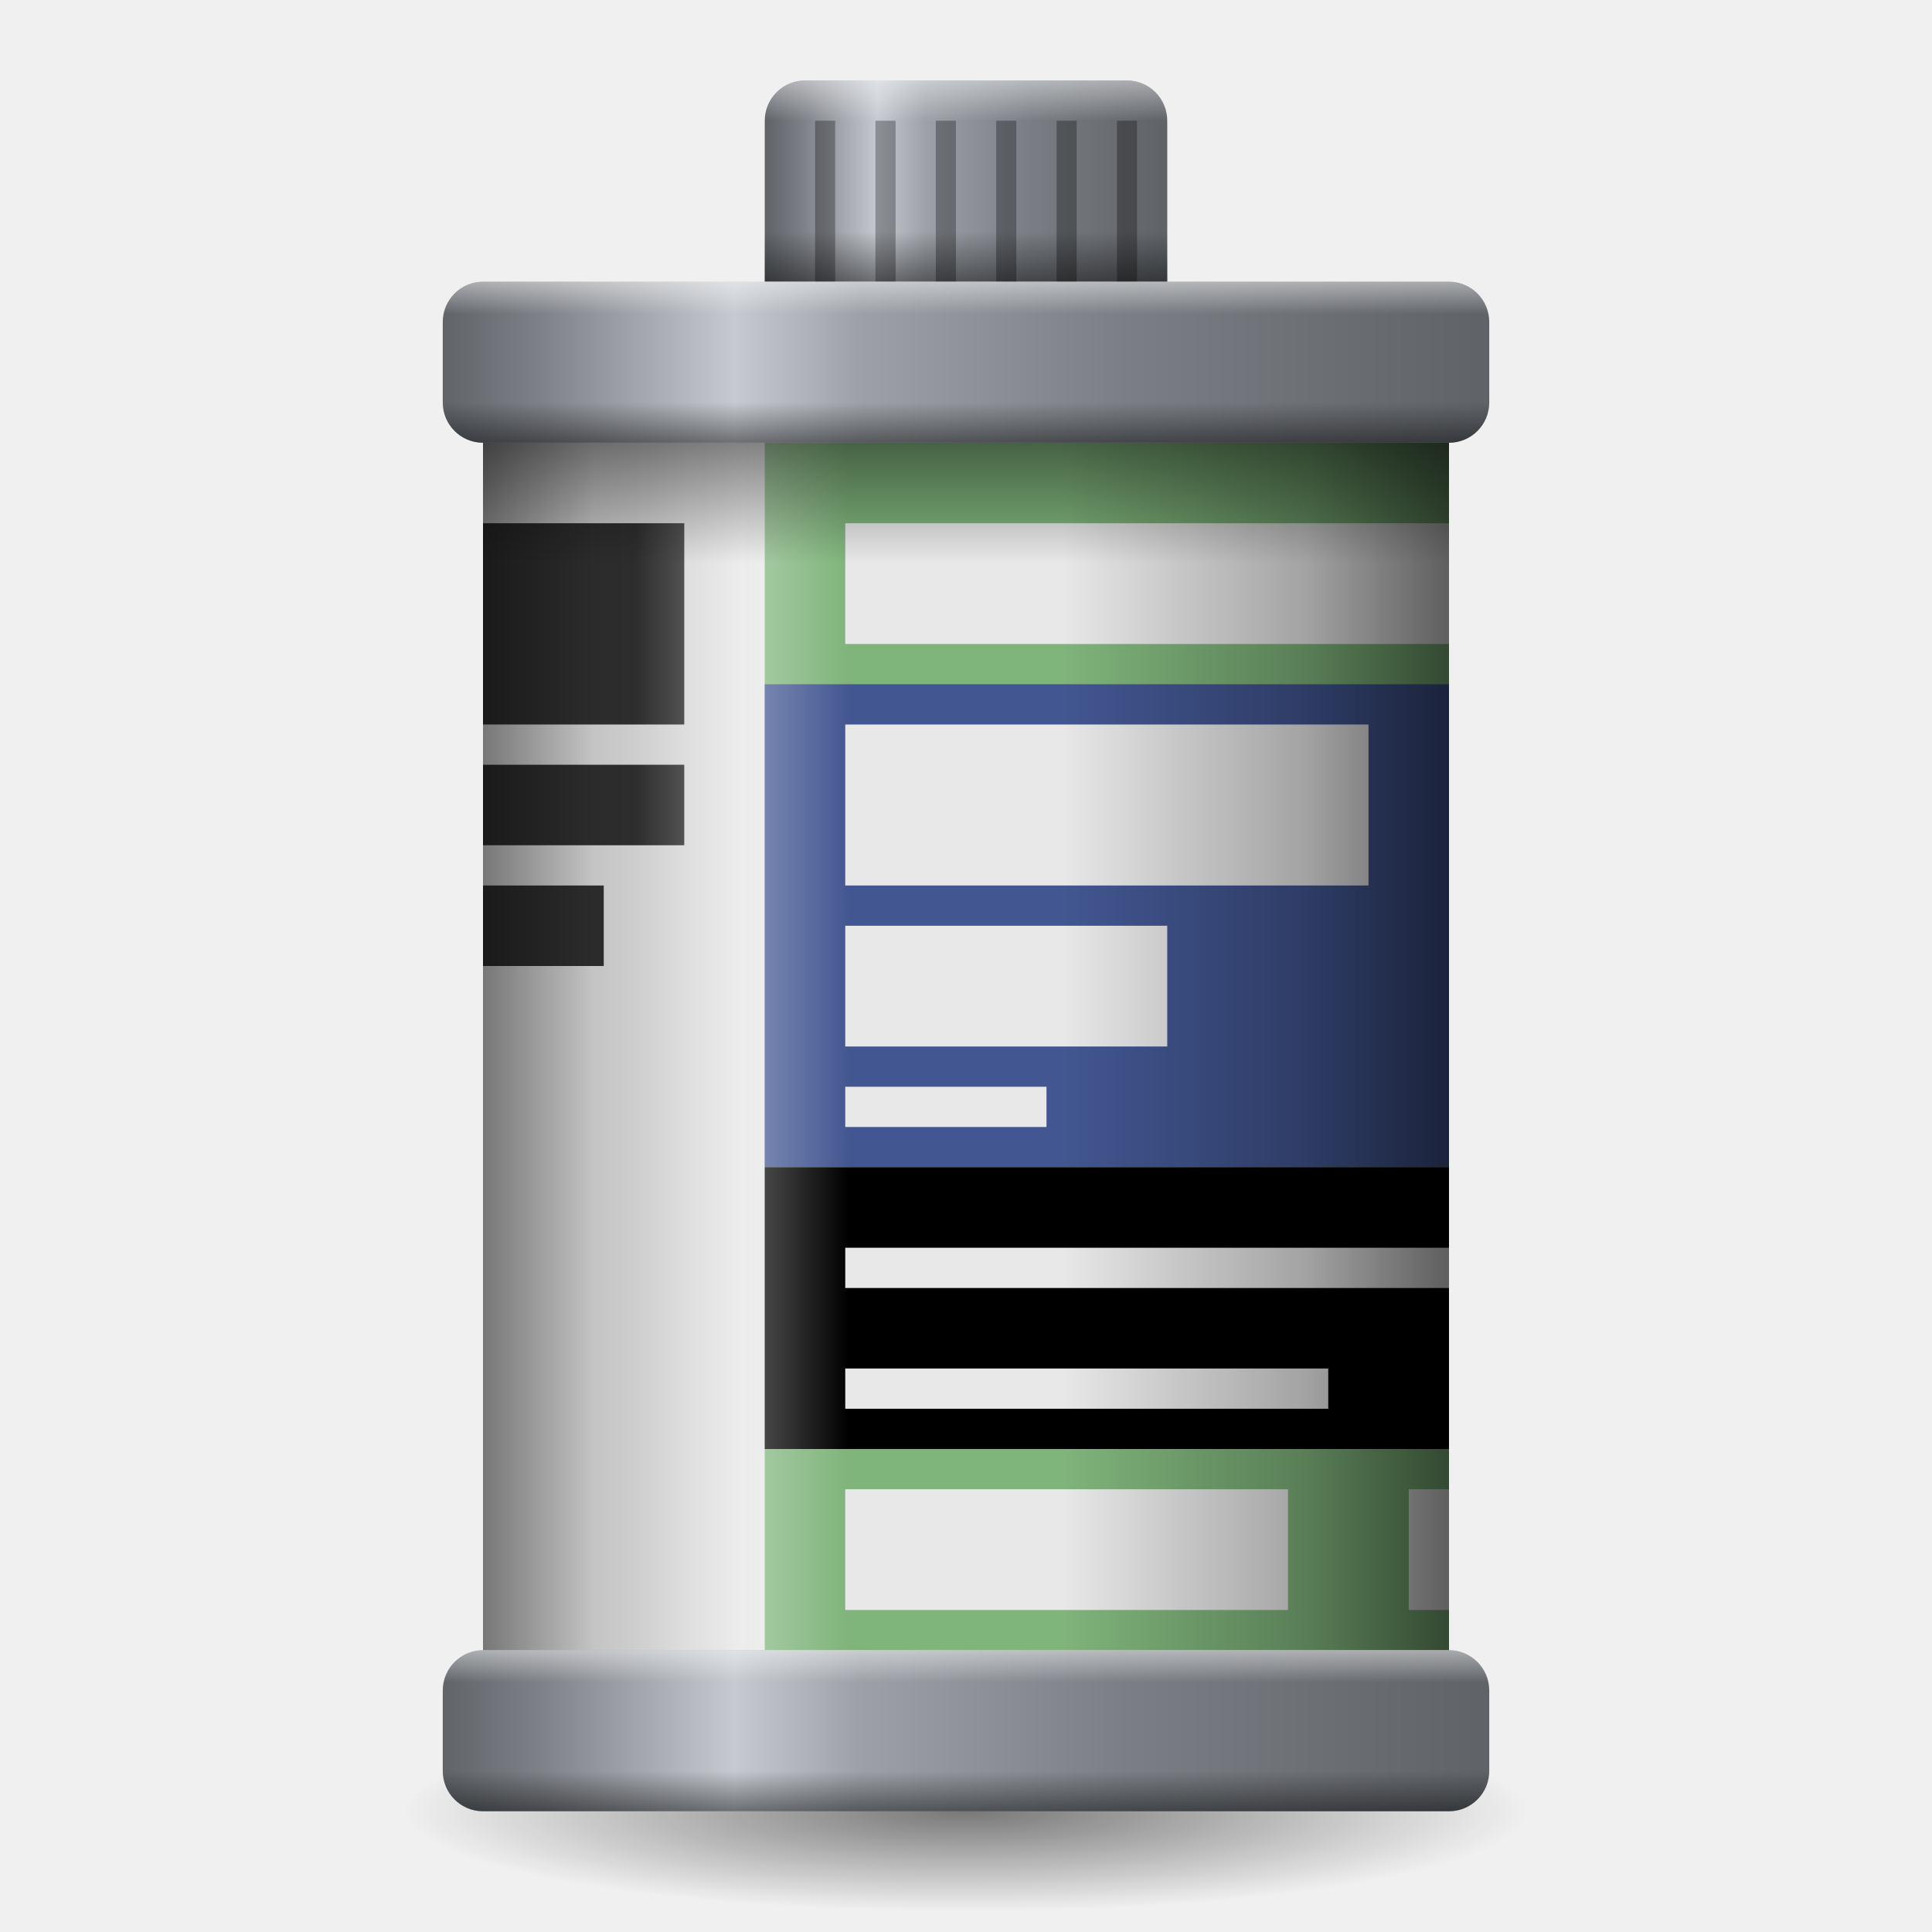
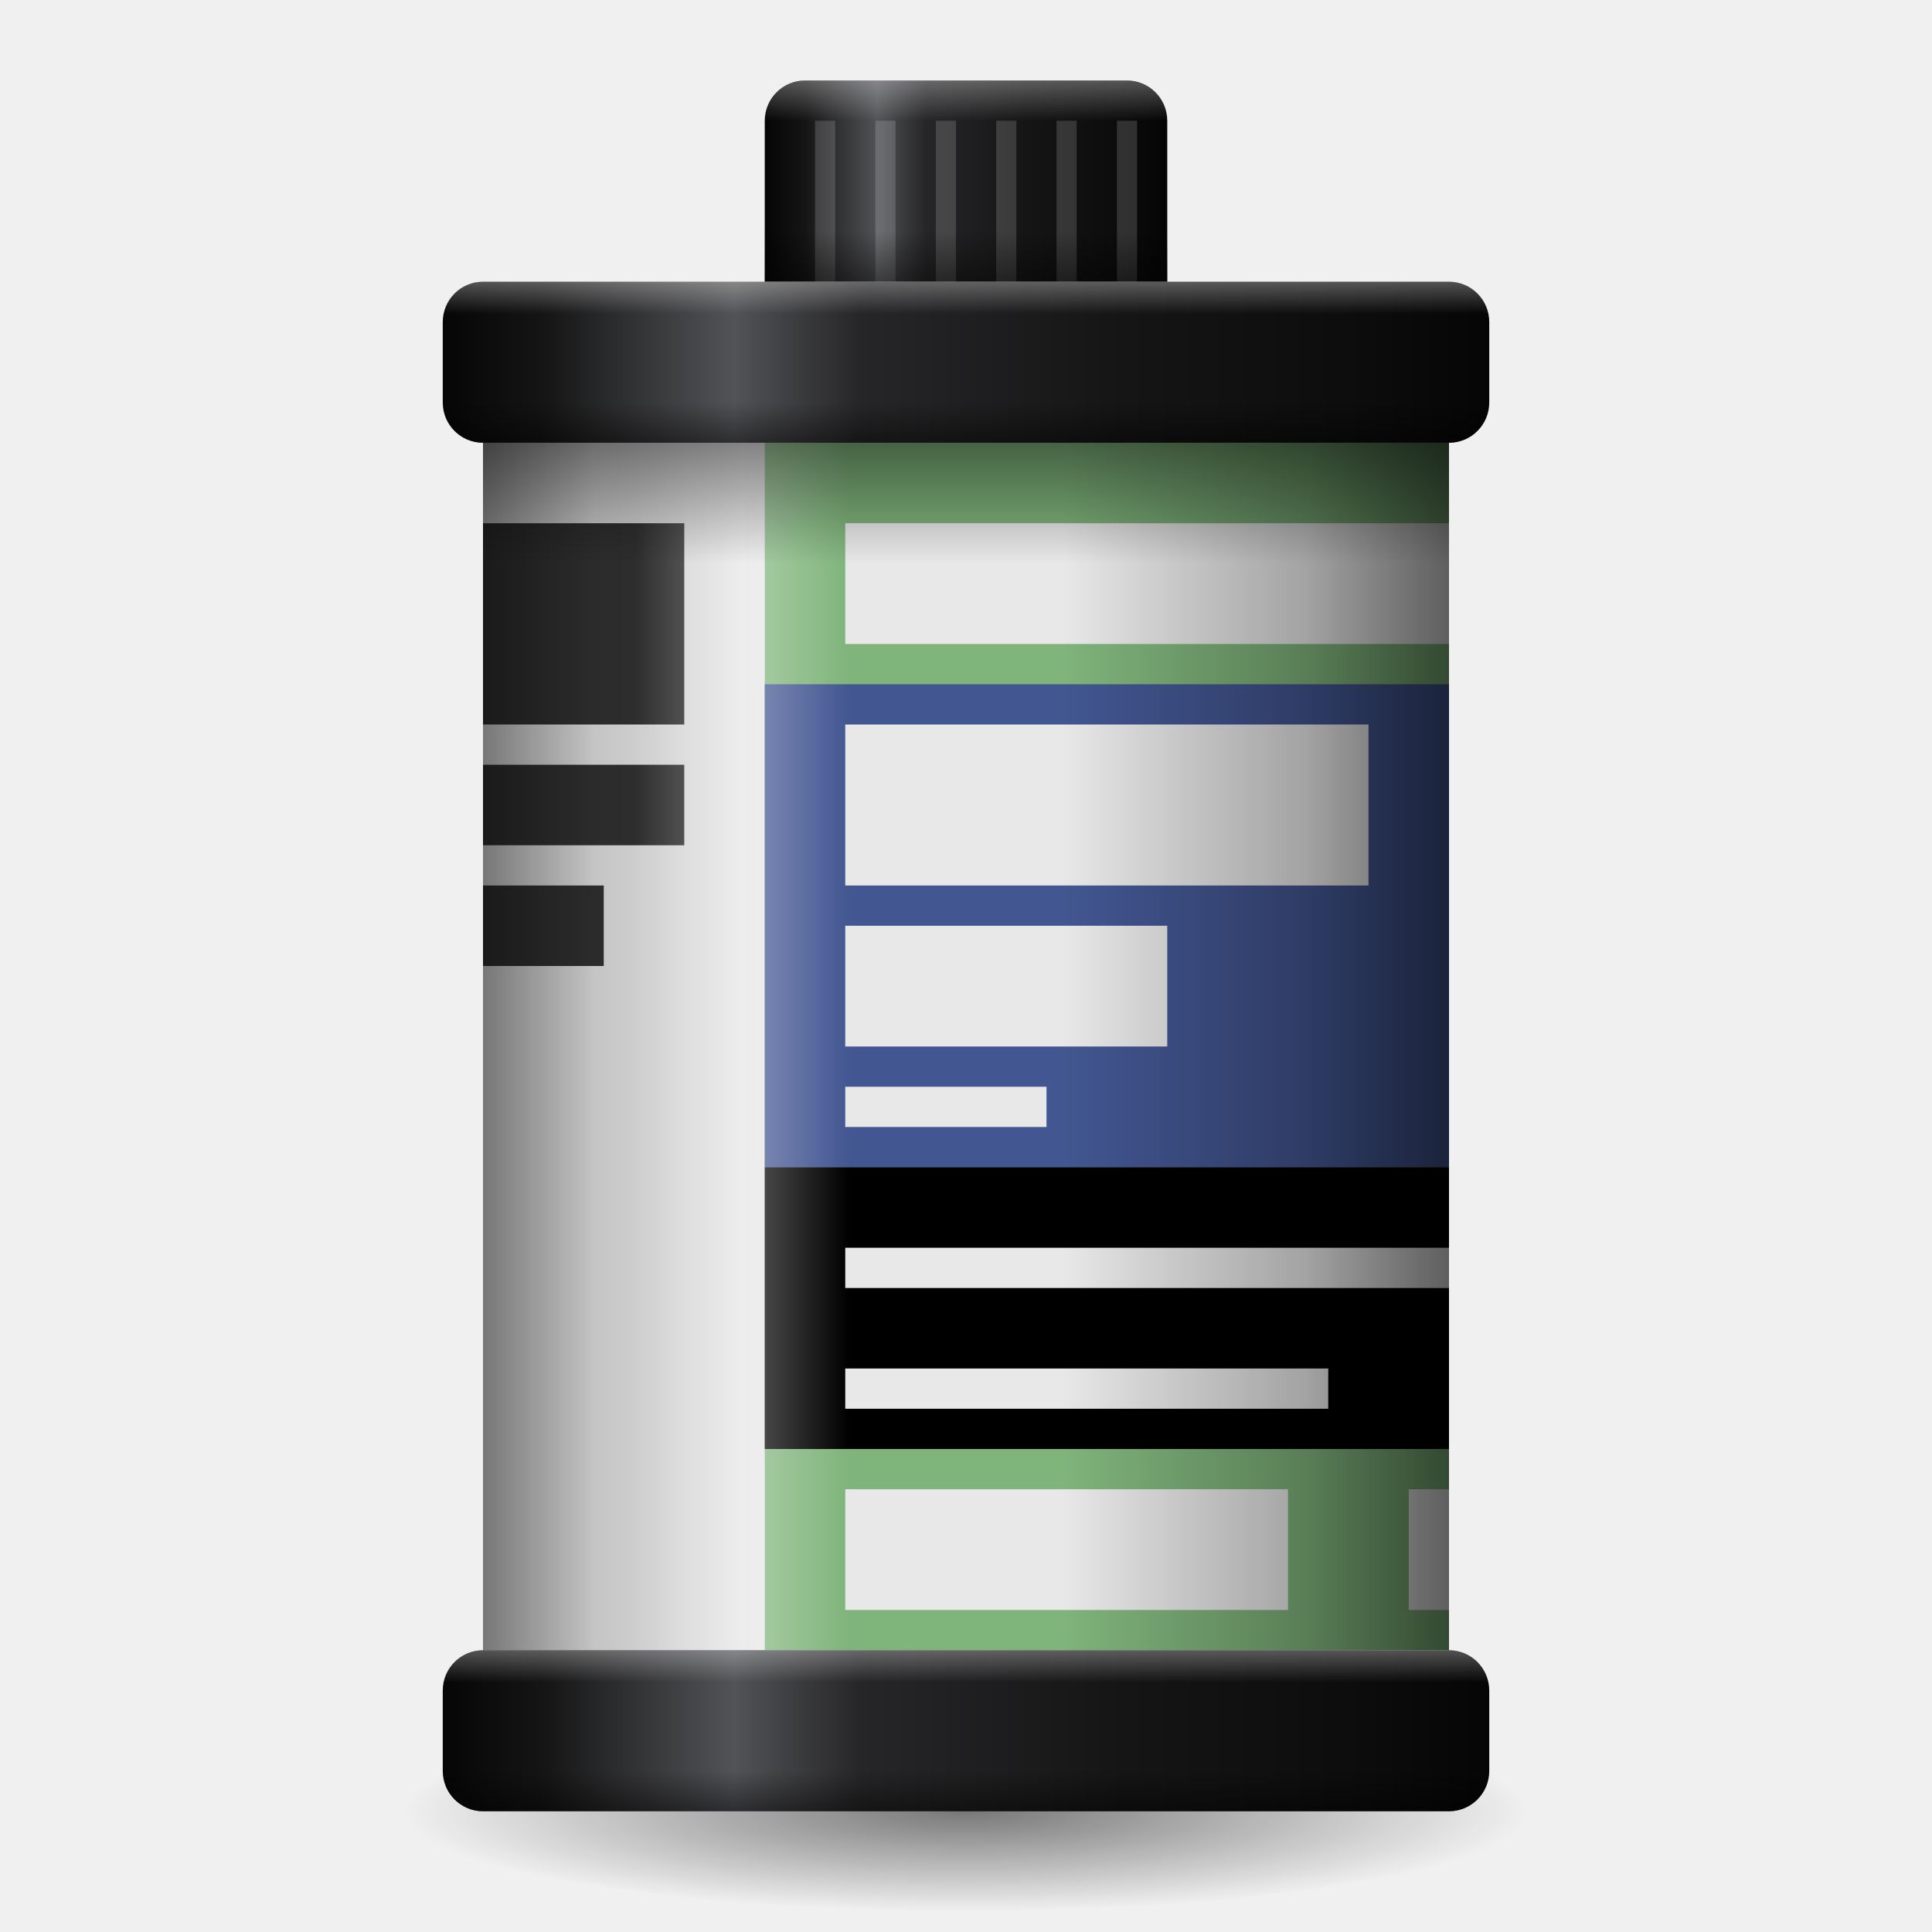
<svg xmlns="http://www.w3.org/2000/svg" width="48" height="48" viewBox="0 0 48 48" fill="none">
  <ellipse cx="24" cy="45" rx="14" ry="2.5" fill="url(#oni-ground)" />
  <path d="M19 3C19 2.448 19.448 2 20 2H28C28.552 2 29 2.448 29 3V7H19V3Z" fill="url(#oni-metal)" />
-   <path d="M20.5 3V7M22 3V7M23.5 3V7M25 3V7M26.5 3V7M28 3V7" stroke="#000000" stroke-opacity="0.3" stroke-width="0.5" />
+   <path d="M20.5 3V7M22 3V7M23.5 3V7M25 3V7M26.5 3V7M28 3V7" stroke="#FFFFFF" stroke-opacity="0.16" stroke-width="0.5" />
  <path d="M19 3C19 2.448 19.448 2 20 2H28C28.552 2 29 2.448 29 3V7H19V3Z" fill="url(#oni-roll)" />
  <rect x="12" y="11" width="24" height="30" fill="#7FB47B" />
  <rect x="12" y="11" width="7" height="30" fill="#E8E8E8" />
  <rect x="19" y="29" width="12" height="17" transform="rotate(-90 19 29)" fill="#425691" />
  <rect x="19" y="36" width="7" height="17" transform="rotate(-90 19 36)" fill="#000000" />
  <rect x="12" y="18" width="5" height="5" transform="rotate(-90 12 18)" fill="#333333" />
  <rect x="12" y="21" width="2" height="5" transform="rotate(-90 12 21)" fill="#333333" />
  <rect x="12" y="24" width="2" height="3" transform="rotate(-90 12 24)" fill="#333333" />
  <rect x="21" y="28" width="1" height="5" transform="rotate(-90 21 28)" fill="#E8E8E8" />
  <rect x="21" y="32" width="1" height="15" transform="rotate(-90 21 32)" fill="#E8E8E8" />
  <rect x="21" y="35" width="1" height="12" transform="rotate(-90 21 35)" fill="#E8E8E8" />
  <rect x="21" y="26" width="3" height="8" transform="rotate(-90 21 26)" fill="#E8E8E8" />
  <rect x="21" y="22" width="4" height="13" transform="rotate(-90 21 22)" fill="#E8E8E8" />
  <rect x="21" y="16" width="3" height="15" transform="rotate(-90 21 16)" fill="#E8E8E8" />
  <rect x="21" y="40" width="3" height="11" transform="rotate(-90 21 40)" fill="#E8E8E8" />
  <rect x="35" y="40" width="3" height="1" transform="rotate(-90 35 40)" fill="#E8E8E8" />
  <rect x="12" y="11" width="24" height="30" fill="url(#oni-round)" />
  <rect x="12" y="11" width="24" height="30" fill="url(#oni-gleam)" />
  <rect x="12" y="11" width="24" height="3" fill="url(#oni-under)" />
  <path d="M11 8C11 7.448 11.448 7 12 7H36C36.552 7 37 7.448 37 8V10C37 10.552 36.552 11 36 11H12C11.448 11 11 10.552 11 10V8Z" fill="url(#oni-metal)" />
  <path d="M11 42C11 41.448 11.448 41 12 41H36C36.552 41 37 41.448 37 42V44C37 44.552 36.552 45 36 45H12C11.448 45 11 44.552 11 44V42Z" fill="url(#oni-metal)" />
  <path d="M11 8C11 7.448 11.448 7 12 7H36C36.552 7 37 7.448 37 8V10C37 10.552 36.552 11 36 11H12C11.448 11 11 10.552 11 10V8Z" fill="url(#oni-roll)" />
  <path d="M11 42C11 41.448 11.448 41 12 41H36C36.552 41 37 41.448 37 42V44C37 44.552 36.552 45 36 45H12C11.448 45 11 44.552 11 44V42Z" fill="url(#oni-roll)" />
  <defs>
    <radialGradient id="oni-ground" cx="0.5" cy="0.5" r="0.5">
      <stop stop-color="#000000" stop-opacity="0.5" />
      <stop offset="1" stop-color="#000000" stop-opacity="0" />
    </radialGradient>
    <linearGradient id="oni-metal" x1="0" y1="0" x2="1" y2="0">
-       <stop offset="0" stop-color="#5F6368" />
-       <stop offset="0.1" stop-color="#7F8288" />
-       <stop offset="0.28" stop-color="#C6CAD0" />
-       <stop offset="0.4" stop-color="#9DA1A7" />
-       <stop offset="0.65" stop-color="#7B7F85" />
-       <stop offset="0.88" stop-color="#686B70" />
-       <stop offset="1" stop-color="#5F6368" />
+       <stop offset="0" stop-color="#050505" />
+       <stop offset="0.1" stop-color="#151516" />
+       <stop offset="0.28" stop-color="#525356" />
+       <stop offset="0.4" stop-color="#262628" />
+       <stop offset="0.65" stop-color="#151516" />
+       <stop offset="0.88" stop-color="#0C0C0D" />
+       <stop offset="1" stop-color="#050505" />
    </linearGradient>
    <linearGradient id="oni-roll" x1="0" y1="0" x2="0" y2="1">
-       <stop stop-color="#FFFFFF" stop-opacity="0.45" />
+       <stop stop-color="#FFFFFF" stop-opacity="0.3" />
      <stop offset="0.2" stop-color="#FFFFFF" stop-opacity="0" />
      <stop offset="0.75" stop-color="#000000" stop-opacity="0" />
      <stop offset="1" stop-color="#000000" stop-opacity="0.45" />
    </linearGradient>
    <linearGradient id="oni-round" x1="0" y1="0" x2="1" y2="0">
      <stop stop-color="#000000" stop-opacity="0.5" />
      <stop offset="0.12" stop-color="#000000" stop-opacity="0.15" />
      <stop offset="0.3" stop-color="#000000" stop-opacity="0" />
      <stop offset="0.6" stop-color="#000000" stop-opacity="0" />
      <stop offset="0.85" stop-color="#000000" stop-opacity="0.3" />
      <stop offset="1" stop-color="#000000" stop-opacity="0.6" />
    </linearGradient>
    <linearGradient id="oni-gleam" x1="0" y1="0" x2="1" y2="0">
      <stop offset="0.16" stop-color="#FFFFFF" stop-opacity="0" />
      <stop offset="0.27" stop-color="#FFFFFF" stop-opacity="0.35" />
      <stop offset="0.38" stop-color="#FFFFFF" stop-opacity="0" />
    </linearGradient>
    <linearGradient id="oni-under" x1="0" y1="0" x2="0" y2="1">
      <stop stop-color="#000000" stop-opacity="0.45" />
      <stop offset="1" stop-color="#000000" stop-opacity="0" />
    </linearGradient>
  </defs>
</svg>
